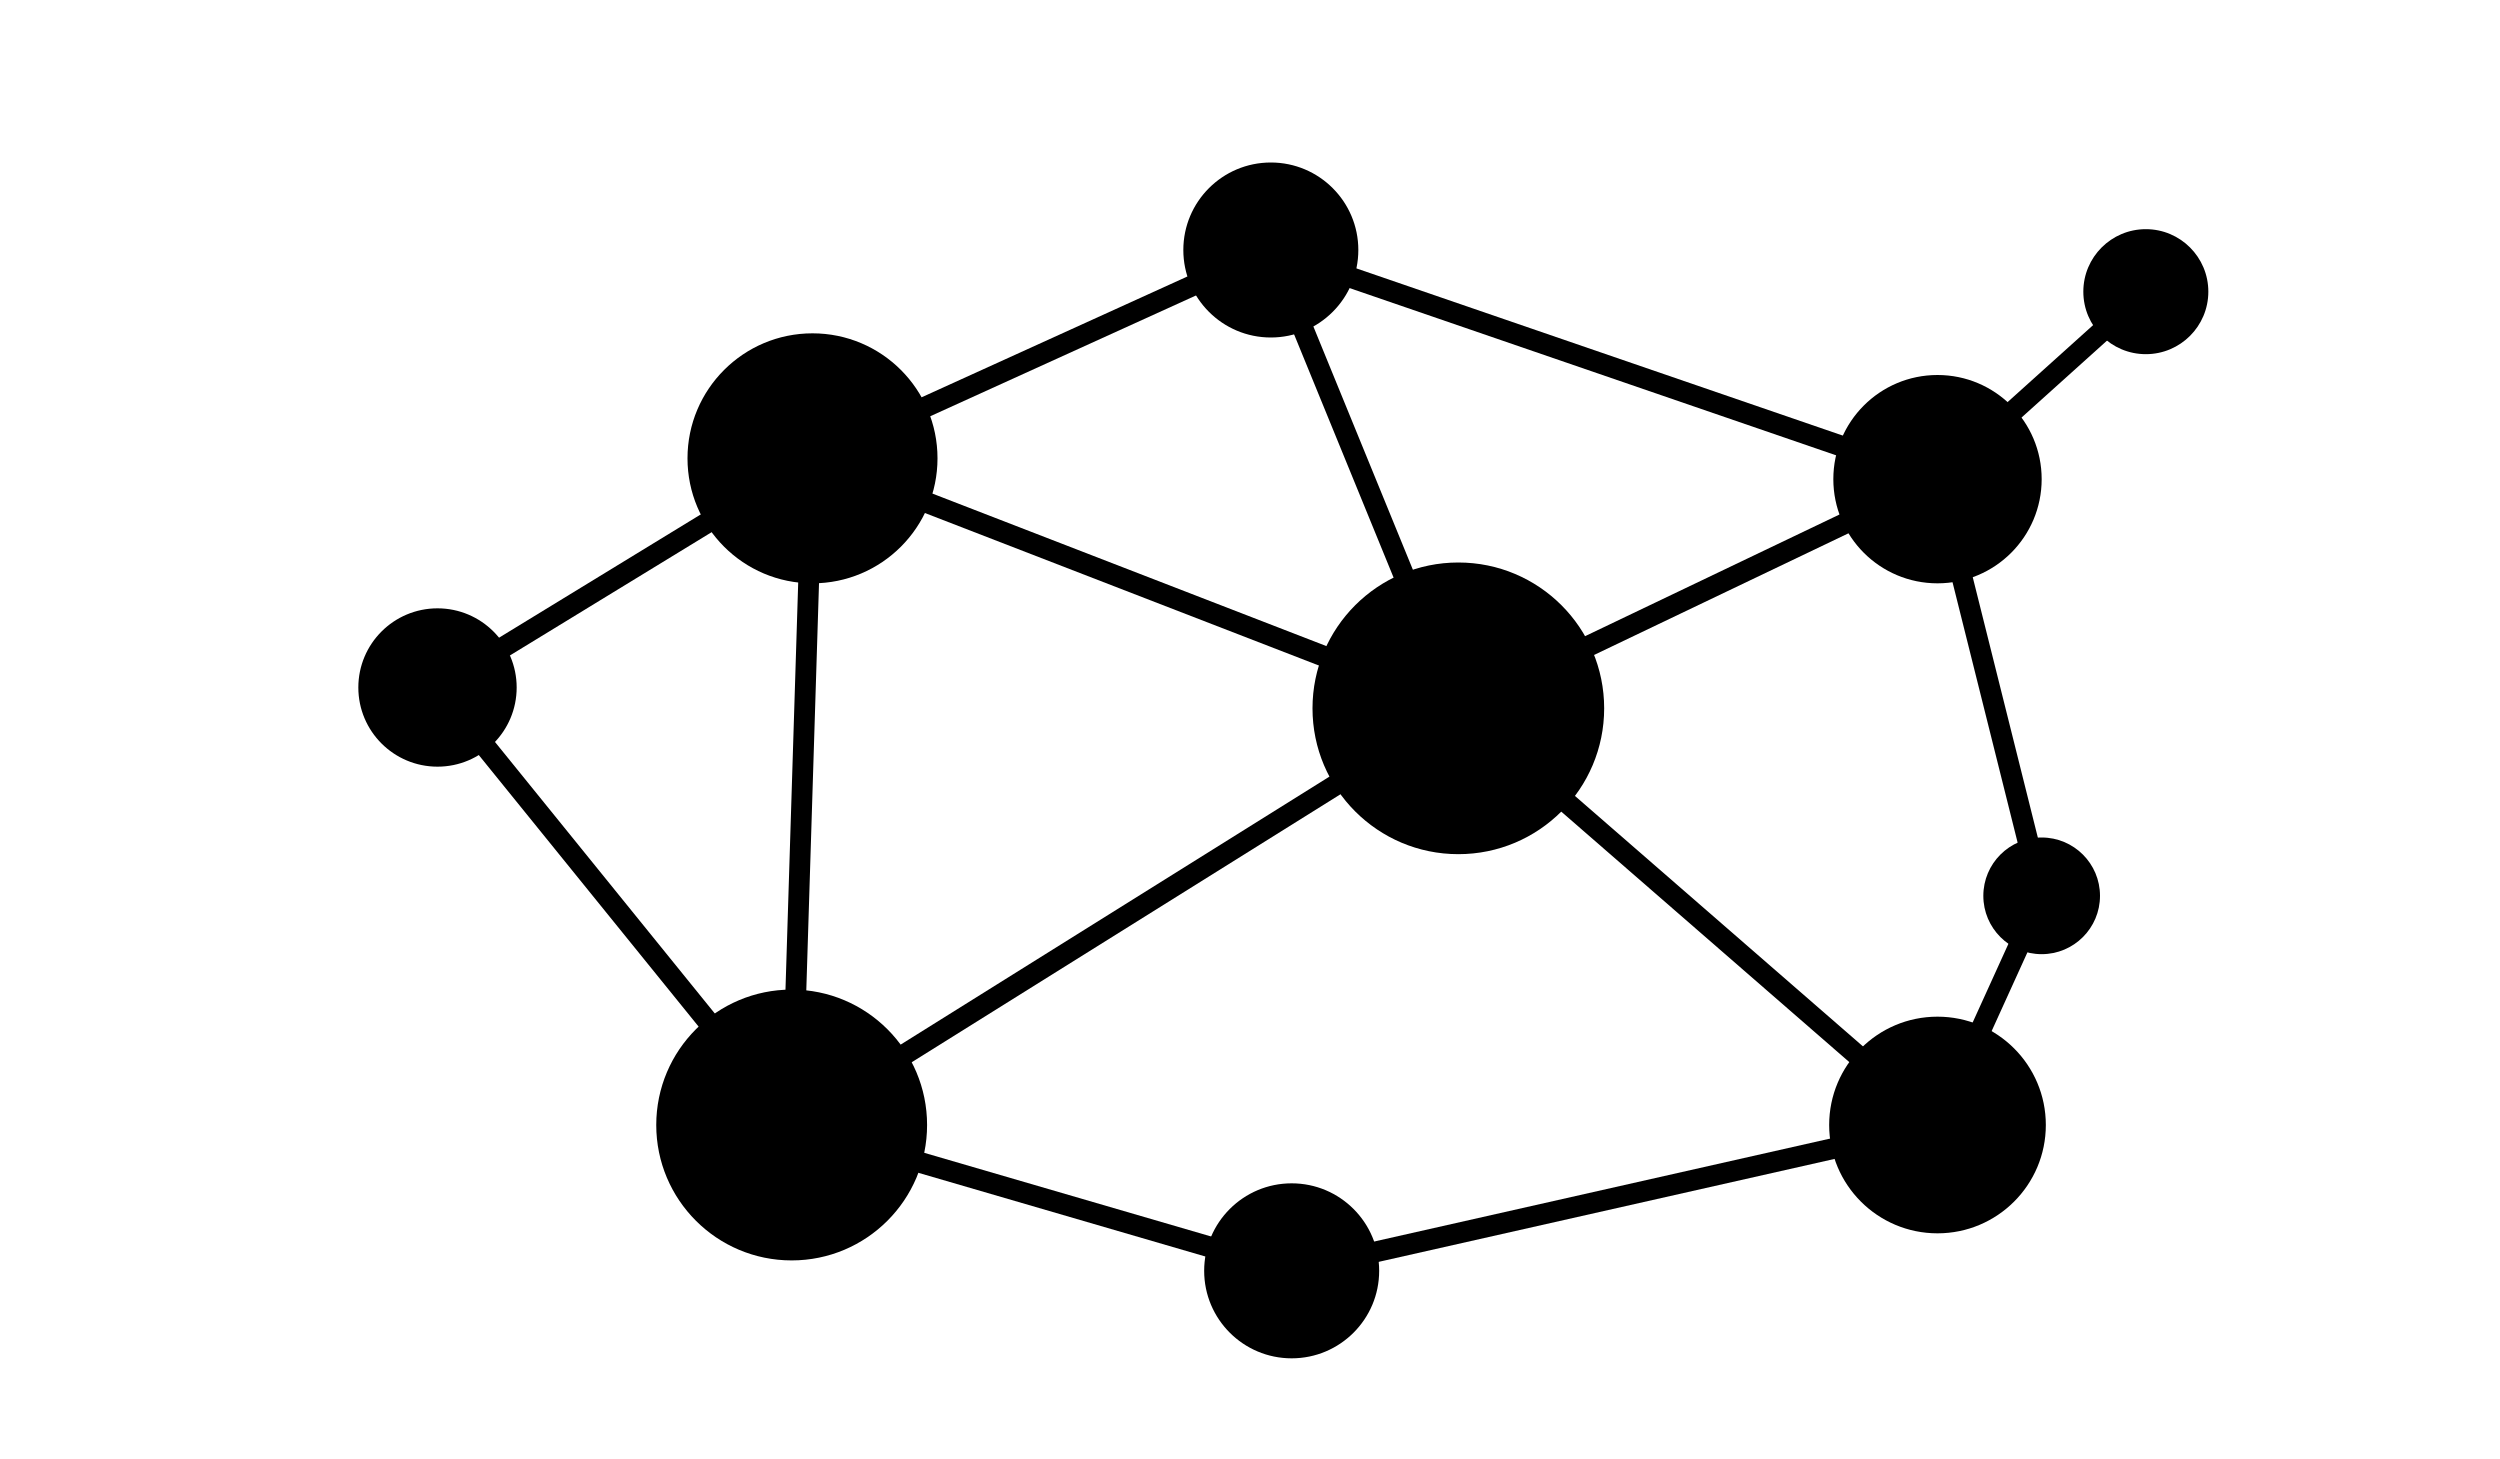
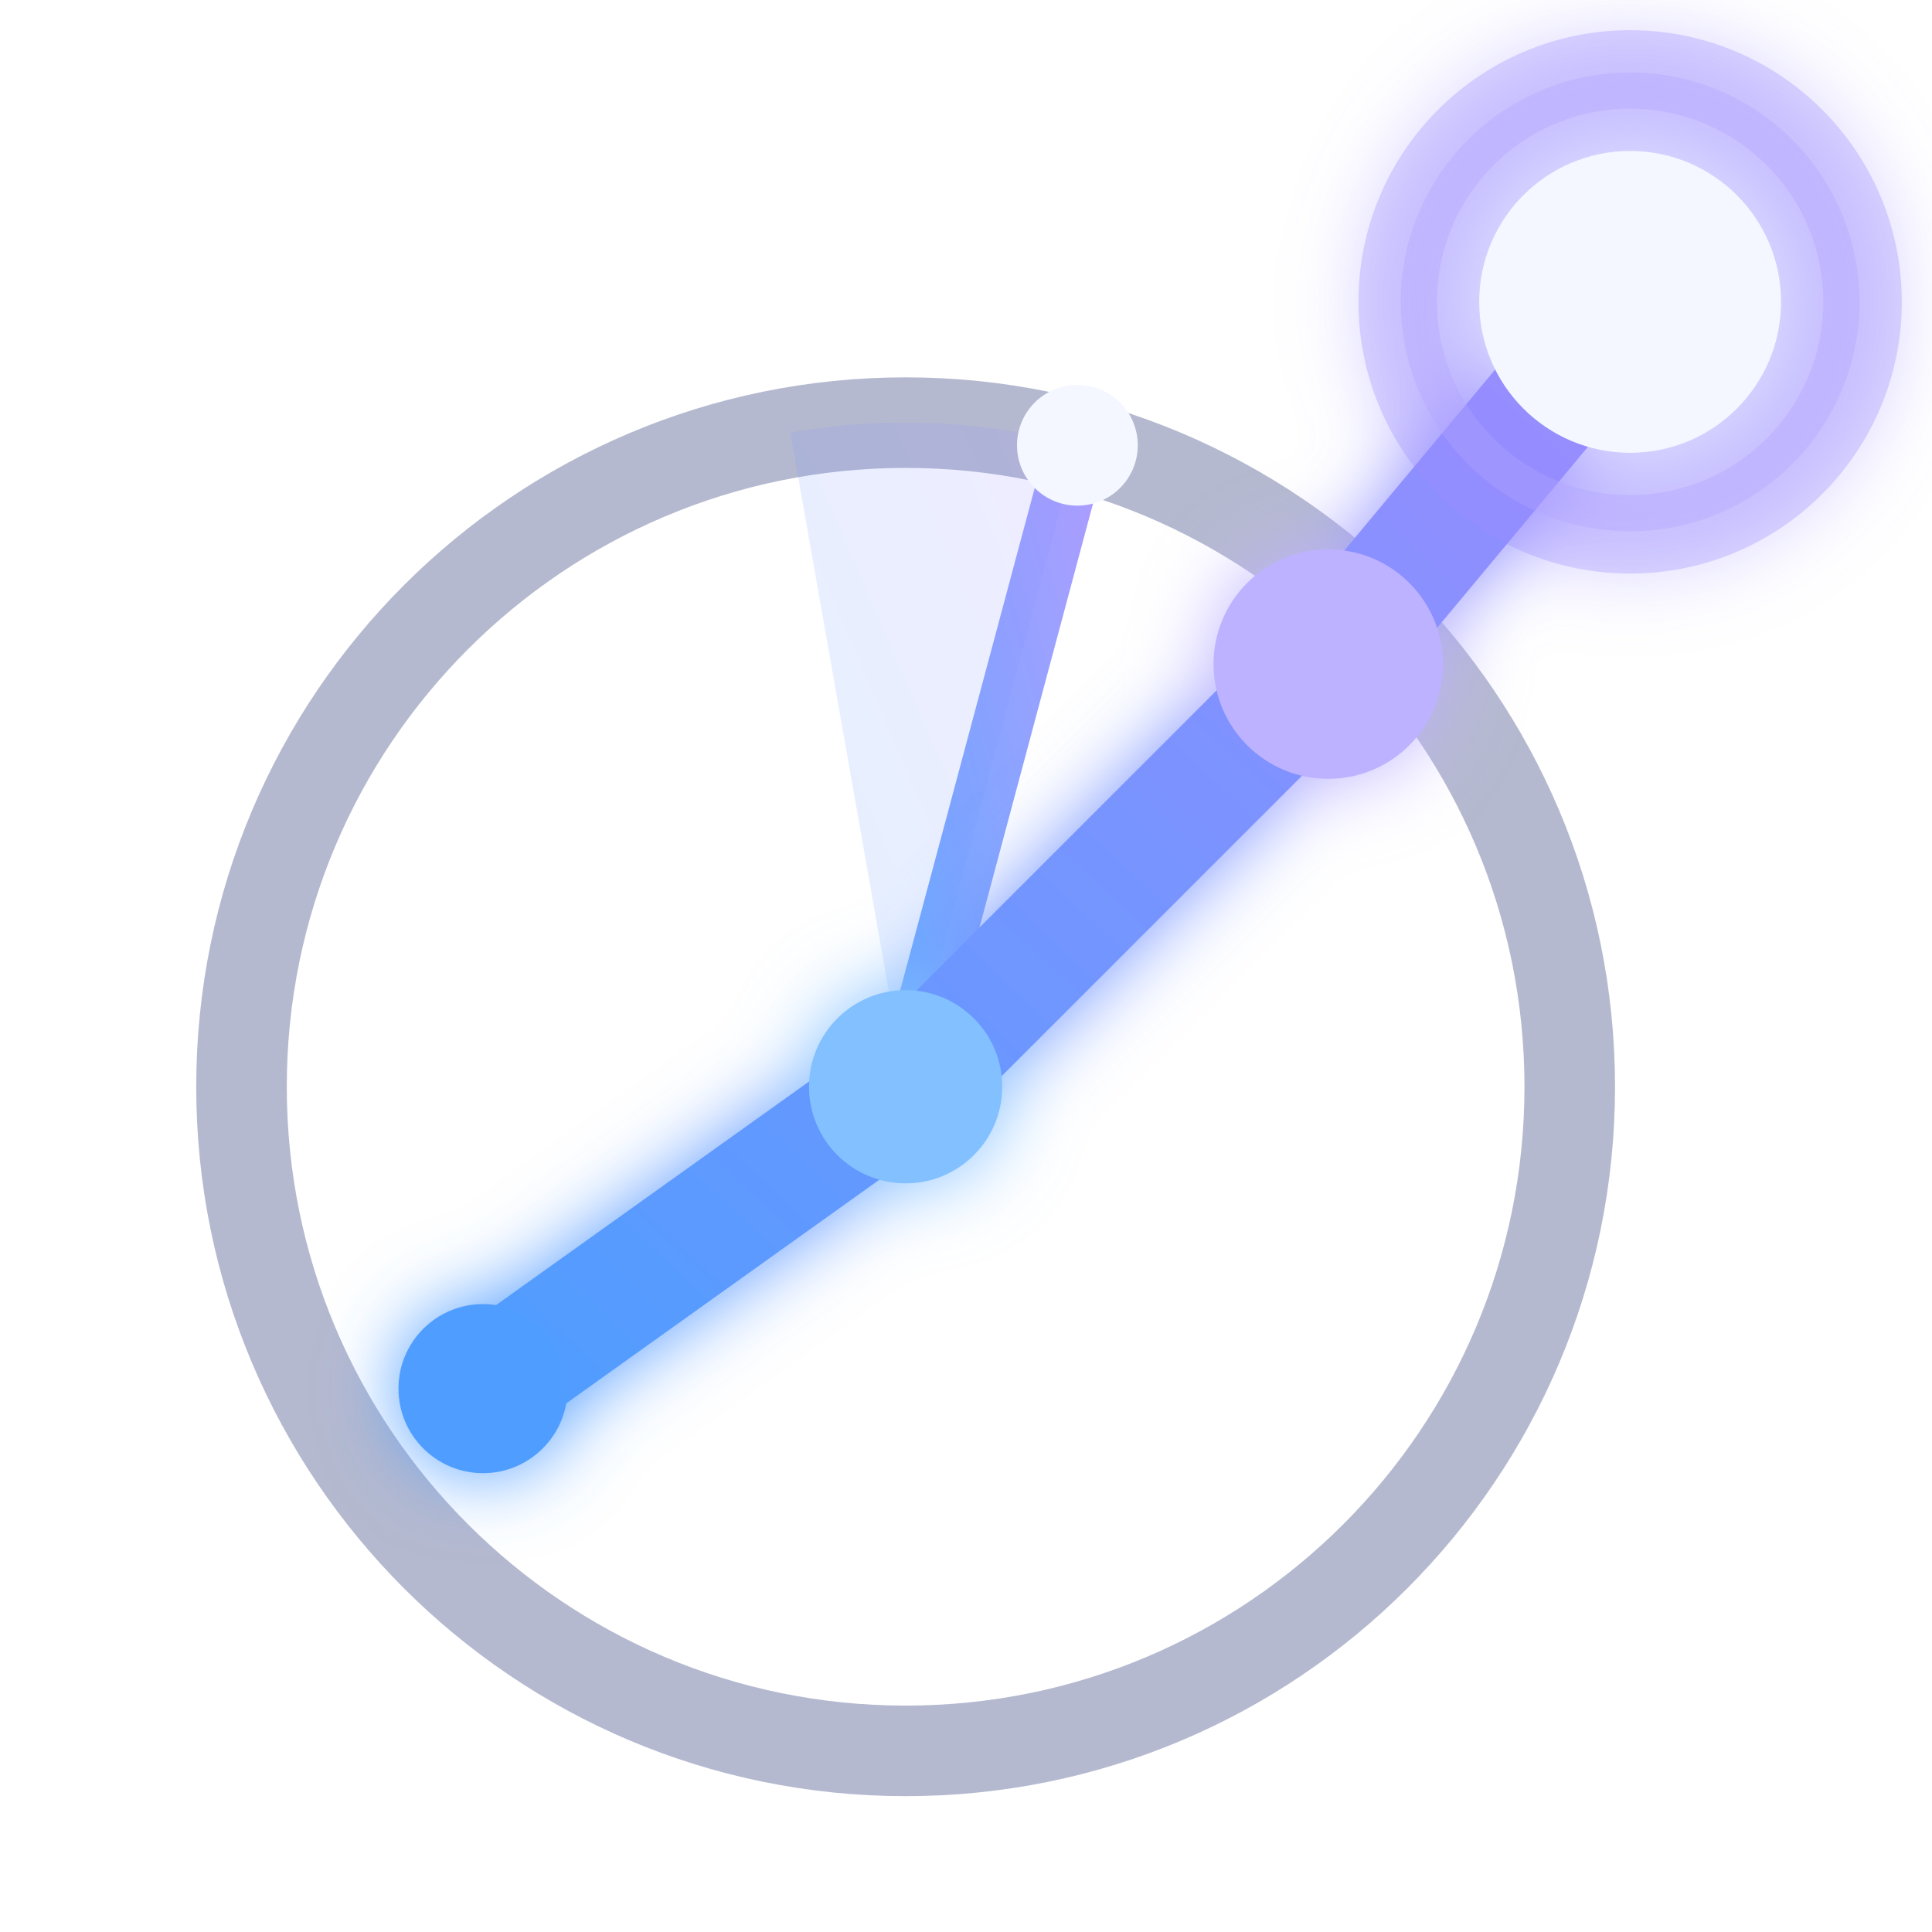
- <svg xmlns="http://www.w3.org/2000/svg" viewBox="0 0 1200 700">
-   <g stroke="black" stroke-width="10" fill="none" stroke-linecap="round">
-     <line x1="210" y1="330" x2="390" y2="220" />
-     <line x1="210" y1="330" x2="380" y2="540" />
-     <line x1="390" y1="220" x2="380" y2="540" />
-     <line x1="390" y1="220" x2="610" y2="120" />
-     <line x1="390" y1="220" x2="700" y2="340" />
-     <line x1="380" y1="540" x2="700" y2="340" />
-     <line x1="380" y1="540" x2="620" y2="610" />
-     <line x1="620" y1="610" x2="930" y2="540" />
-     <line x1="700" y1="340" x2="930" y2="540" />
-     <line x1="700" y1="340" x2="930" y2="230" />
-     <line x1="610" y1="120" x2="700" y2="340" />
-     <line x1="610" y1="120" x2="930" y2="230" />
-     <line x1="930" y1="230" x2="1030" y2="140" />
-     <line x1="930" y1="230" x2="980" y2="430" />
-     <line x1="930" y1="540" x2="980" y2="430" />
-   </g>
-   <g fill="black">
-     <circle cx="210" cy="330" r="38" />
-     <circle cx="390" cy="220" r="60" />
-     <circle cx="380" cy="540" r="65" />
-     <circle cx="610" cy="120" r="42" />
-     <circle cx="700" cy="340" r="70" />
-     <circle cx="620" cy="610" r="42" />
-     <circle cx="930" cy="540" r="52" />
-     <circle cx="930" cy="230" r="50" />
-     <circle cx="1030" cy="140" r="30" />
-     <circle cx="980" cy="430" r="28" />
+ <svg xmlns="http://www.w3.org/2000/svg" viewBox="0 0 64 64">
+   <defs>
+     <linearGradient id="grad" x1="0%" y1="100%" x2="100%" y2="0%">
+       <stop offset="0%" stop-color="#4f9dff" />
+       <stop offset="100%" stop-color="#9b8cff" />
+     </linearGradient>
+     <filter id="softGlow" x="-60%" y="-60%" width="220%" height="220%">
+       <feGaussianBlur stdDeviation="1.3" result="blur" />
+       <feMerge>
+         <feMergeNode in="blur" />
+         <feMergeNode in="SourceGraphic" />
+       </feMerge>
+     </filter>
+   </defs>
+   <circle cx="30" cy="36" r="22" fill="none" stroke="#6b74a0" stroke-width="3" opacity="0.5" />
+   <path d="M30,36 L26.18,14.33 A22,22 0 0,1 35.69,14.75 Z" fill="url(#grad)" opacity="0.16" />
+   <line x1="30" y1="36" x2="35.69" y2="14.75" stroke="url(#grad)" stroke-width="2" stroke-linecap="round" opacity="0.85" />
+   <circle cx="35.69" cy="14.75" r="2" fill="#f4f7ff" />
+   <g filter="url(#softGlow)">
+     <path d="M16,46 L30,36 L44,22 L54,10" fill="none" stroke="url(#grad)" stroke-width="4" stroke-linecap="round" stroke-linejoin="round" />
+     <circle cx="54" cy="10" r="7" fill="none" stroke="#bdb2ff" stroke-width="1.2" opacity="0.35" />
+     <circle cx="16" cy="46" r="2.8" fill="#4f9dff" />
+     <circle cx="30" cy="36" r="3.2" fill="#82c0ff" />
+     <circle cx="44" cy="22" r="3.8" fill="#bdb2ff" />
+     <circle cx="54" cy="10" r="9" fill="#9b8cff" opacity="0.32" />
+     <circle cx="54" cy="10" r="5" fill="#f4f7ff" />
  </g>
</svg>
